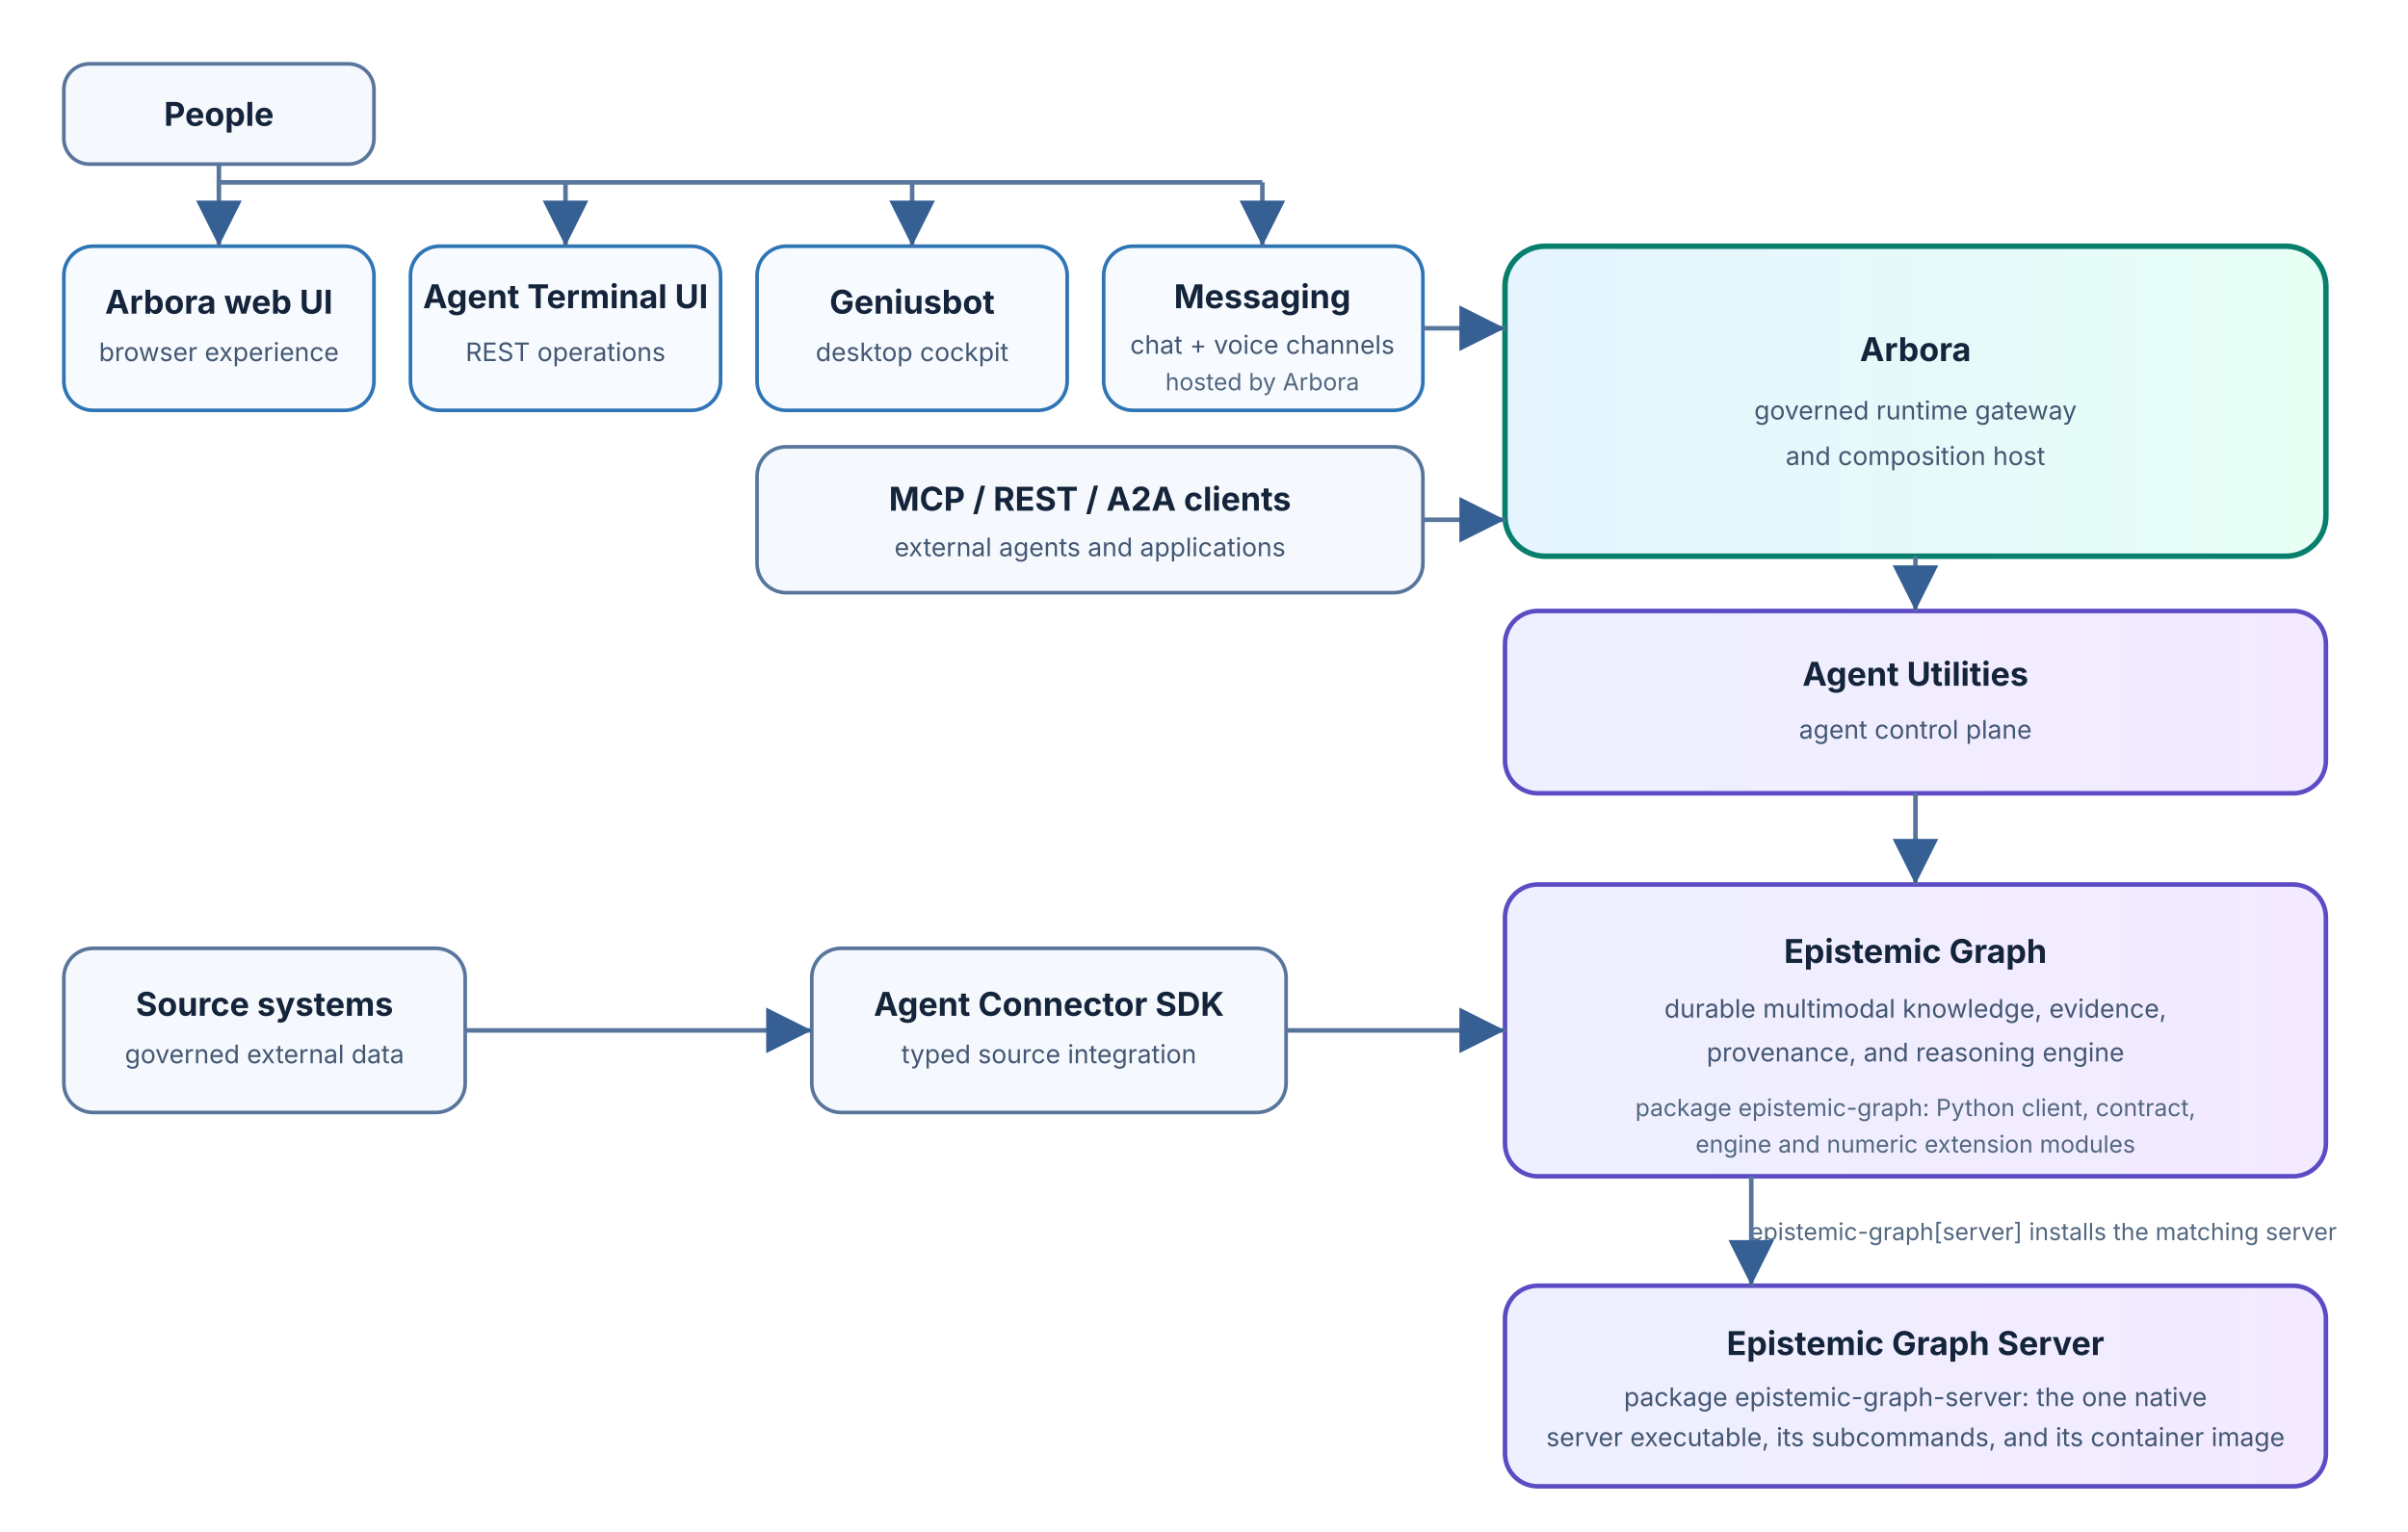
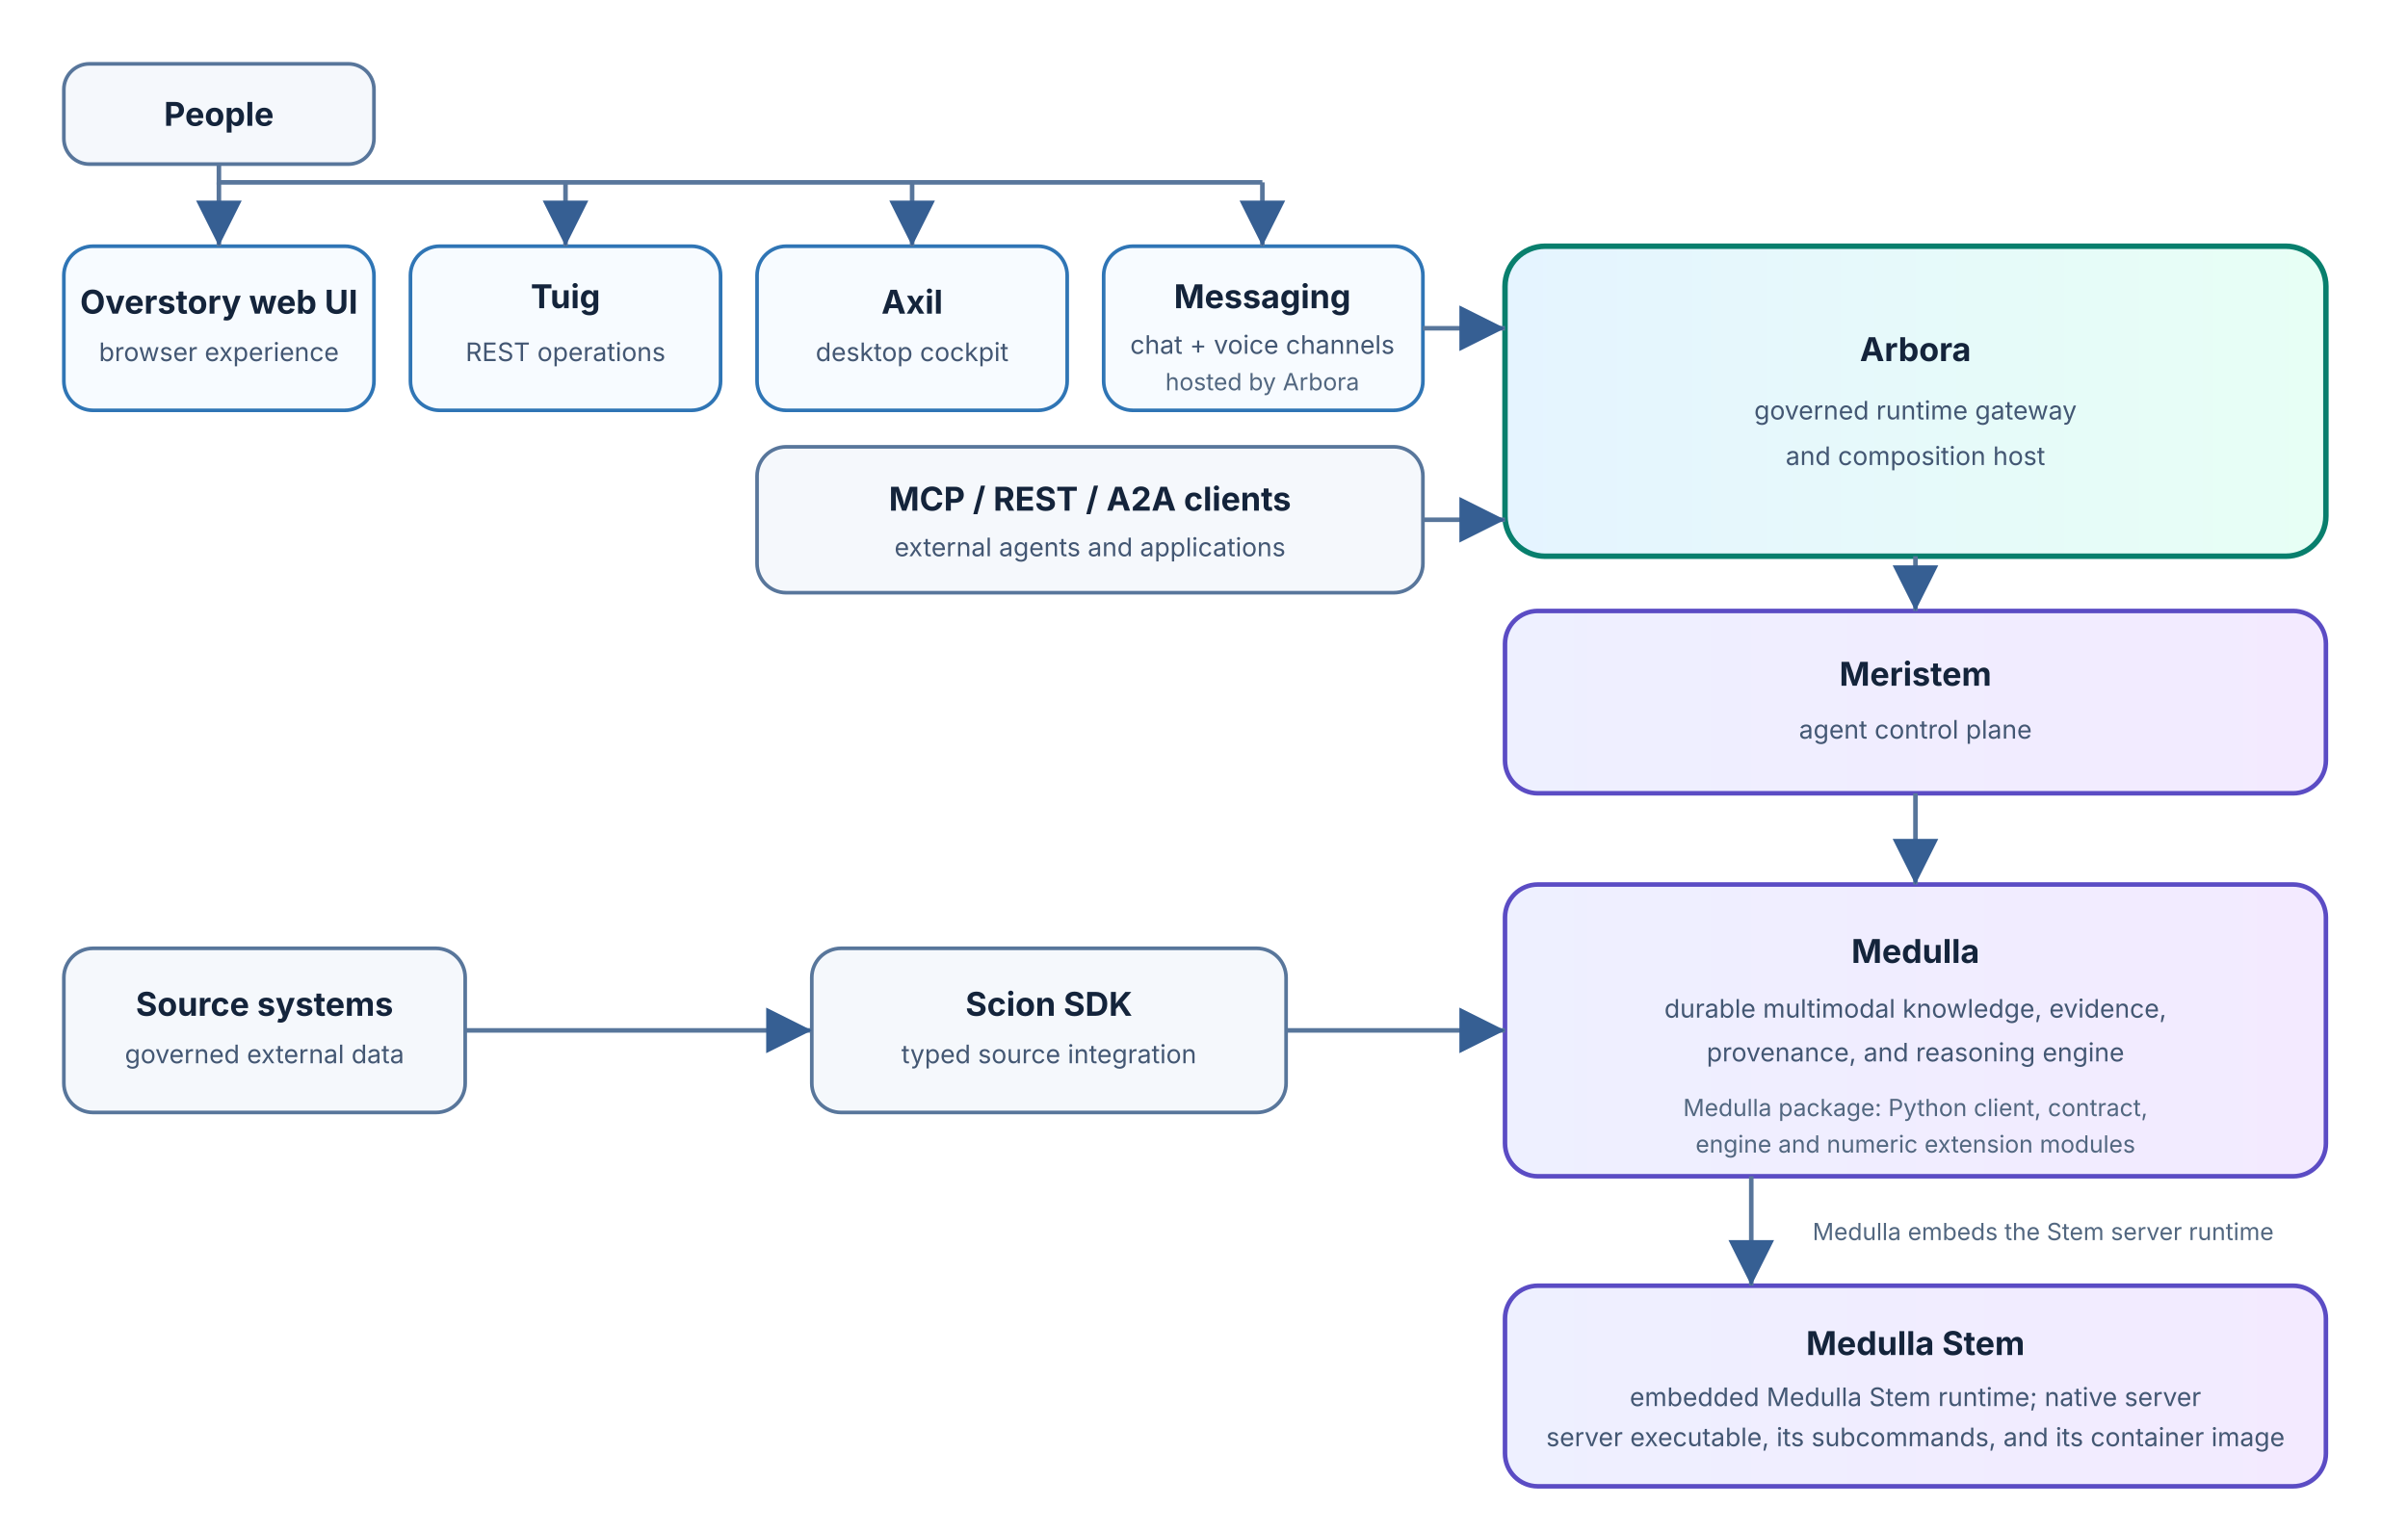
<svg xmlns="http://www.w3.org/2000/svg" viewBox="0 0 1320 840" role="img" aria-labelledby="diagram-title diagram-description">
  <defs>
    <linearGradient id="gateway-light" x1="0" x2="1">
      <stop stop-color="#e5f4ff" />
      <stop offset="1" stop-color="#e7fff5" />
    </linearGradient>
    <linearGradient id="core-light" x1="0" x2="1">
      <stop stop-color="#eef0ff" />
      <stop offset="1" stop-color="#f3eaff" />
    </linearGradient>
    <linearGradient id="gateway-dark" x1="0" x2="1">
      <stop stop-color="#173344" />
      <stop offset="1" stop-color="#153b36" />
    </linearGradient>
    <linearGradient id="core-dark" x1="0" x2="1">
      <stop stop-color="#242c4b" />
      <stop offset="1" stop-color="#332646" />
    </linearGradient>
    <marker id="arrow" markerWidth="10" markerHeight="10" refX="10" refY="5" orient="auto" markerUnits="strokeWidth">
      <path class="arrowhead" d="M0 0 10 5 0 10z" />
    </marker>
    <style>
      .bg{fill:none}.box{fill:#f5f8fc;stroke:#58769b;stroke-width:2}.entry{fill:#f7fbff;stroke:#2f75b5;stroke-width:2}.gateway{fill:url(#gateway-light);stroke:#087f6d;stroke-width:3}.core{fill:url(#core-light);stroke:#5b4cc4;stroke-width:2.5}.label{font:700 18px system-ui,-apple-system,Segoe UI,sans-serif;fill:#14243b;text-anchor:middle}.role{font:14px system-ui,-apple-system,Segoe UI,sans-serif;fill:#435773;text-anchor:middle}.small{font:13px system-ui,-apple-system,Segoe UI,sans-serif;fill:#526780;text-anchor:middle}.arrow,.bus{fill:none;stroke:#58769b;stroke-width:2.5}.arrow{marker-end:url(#arrow)}.arrowhead{fill:#365f93}
      @media (prefers-color-scheme: light){.bg{fill:none}.box{fill:#f5f8fc;stroke:#58769b}.entry{fill:#f7fbff;stroke:#2f75b5}.gateway{fill:url(#gateway-light);stroke:#087f6d}.core{fill:url(#core-light);stroke:#5b4cc4}.label{fill:#14243b}.role{fill:#435773}.small{fill:#526780}.arrow,.bus{stroke:#58769b}.arrowhead{fill:#365f93}}
      @media (prefers-color-scheme: dark){.bg{fill:none}.box{fill:#172338;stroke:#778ca9}.entry{fill:#192b43;stroke:#76aee9}.gateway{fill:url(#gateway-dark);stroke:#63d8b5}.core{fill:url(#core-dark);stroke:#b5a5ff}.label{fill:#f3f7ff}.role{fill:#d1dced}.small{fill:#b7c6dc}.arrow,.bus{stroke:#c2cee2}.arrowhead{fill:#d8e2f1}}
    </style>
  </defs>
  <rect class="bg" width="1320" height="840" rx="24" fill="none" />
  <g>
    <rect class="box" x="35" y="35" width="170" height="55" rx="14" />
    <text class="label" x="120" y="69">People</text>
    <rect class="entry" x="35" y="135" width="170" height="90" rx="16" />
-     <text class="label" x="120" y="172">Arbora web UI</text>
+     <text class="label" x="120" y="172">Overstory web UI</text>
    <text class="role" x="120" y="198">browser experience</text>
    <rect class="entry" x="225" y="135" width="170" height="90" rx="16" />
-     <text class="label" x="310" y="169">Agent Terminal UI</text>
+     <text class="label" x="310" y="169">Tuig</text>
    <text class="role" x="310" y="198">REST operations</text>
    <rect class="entry" x="415" y="135" width="170" height="90" rx="16" />
-     <text class="label" x="500" y="172">Geniusbot</text>
+     <text class="label" x="500" y="172">Axil</text>
    <text class="role" x="500" y="198">desktop cockpit</text>
    <rect class="entry" x="605" y="135" width="175" height="90" rx="16" />
    <text class="label" x="692" y="169">Messaging</text>
    <text class="role" x="692" y="194">chat + voice channels</text>
    <text class="small" x="692" y="214">hosted by Arbora</text>
    <rect class="box" x="415" y="245" width="365" height="80" rx="16" />
    <text class="label" x="597.5" y="280">MCP / REST / A2A clients</text>
    <text class="role" x="597.5" y="305">external agents and applications</text>
    <rect class="gateway" x="825" y="135" width="450" height="170" rx="22" />
    <text class="label" x="1050" y="198">Arbora</text>
    <text class="role" x="1050" y="230">governed runtime gateway</text>
    <text class="role" x="1050" y="255">and composition host</text>
    <rect class="core" x="825" y="335" width="450" height="100" rx="18" />
-     <text class="label" x="1050" y="376">Agent Utilities</text>
+     <text class="label" x="1050" y="376">Meristem</text>
    <text class="role" x="1050" y="405">agent control plane</text>
    <rect class="core" x="825" y="485" width="450" height="160" rx="18" />
-     <text class="label" x="1050" y="528">Epistemic Graph</text>
+     <text class="label" x="1050" y="528">Medulla</text>
    <text class="role" x="1050" y="558">durable multimodal knowledge, evidence,</text>
    <text class="role" x="1050" y="582">provenance, and reasoning engine</text>
-     <text class="small" x="1050" y="612">package epistemic-graph: Python client, contract,</text>
+     <text class="small" x="1050" y="612">Medulla package: Python client, contract,</text>
    <text class="small" x="1050" y="632">engine and numeric extension modules</text>
    <rect class="box" x="35" y="520" width="220" height="90" rx="16" />
    <text class="label" x="145" y="557">Source systems</text>
    <text class="role" x="145" y="583">governed external data</text>
    <rect class="box" x="445" y="520" width="260" height="90" rx="16" />
-     <text class="label" x="575" y="557">Agent Connector SDK</text>
+     <text class="label" x="575" y="557">Scion SDK</text>
    <text class="role" x="575" y="583">typed source integration</text>
    <rect class="core" x="825" y="705" width="450" height="110" rx="18" />
-     <text class="label" x="1050" y="743">Epistemic Graph Server</text>
-     <text class="role" x="1050" y="771">package epistemic-graph-server: the one native</text>
+     <text class="label" x="1050" y="743">Medulla Stem</text>
+     <text class="role" x="1050" y="771">embedded Medulla Stem runtime; native server</text>
    <text class="role" x="1050" y="793">server executable, its subcommands, and its container image</text>
-     <text class="small" x="1120" y="680">epistemic-graph[server] installs the matching server</text>
+     <text class="small" x="1120" y="680">Medulla embeds the Stem server runtime</text>
  </g>
  <g class="connections">
    <path class="bus" d="M120 90V100H692" />
    <path class="arrow" d="M120 100V135" />
    <path class="arrow" d="M310 100V135" />
    <path class="arrow" d="M500 100V135" />
    <path class="arrow" d="M692 100V135" />
    <path class="arrow" d="M780 180H825" />
    <path class="arrow" d="M780 285H825" />
    <path class="arrow" d="M1050 305V335" />
    <path class="arrow" d="M1050 435V485" />
    <path class="arrow" d="M255 565H445" />
    <path class="arrow" d="M705 565H825" />
    <path class="arrow" d="M960 645V705" />
  </g>
</svg>
